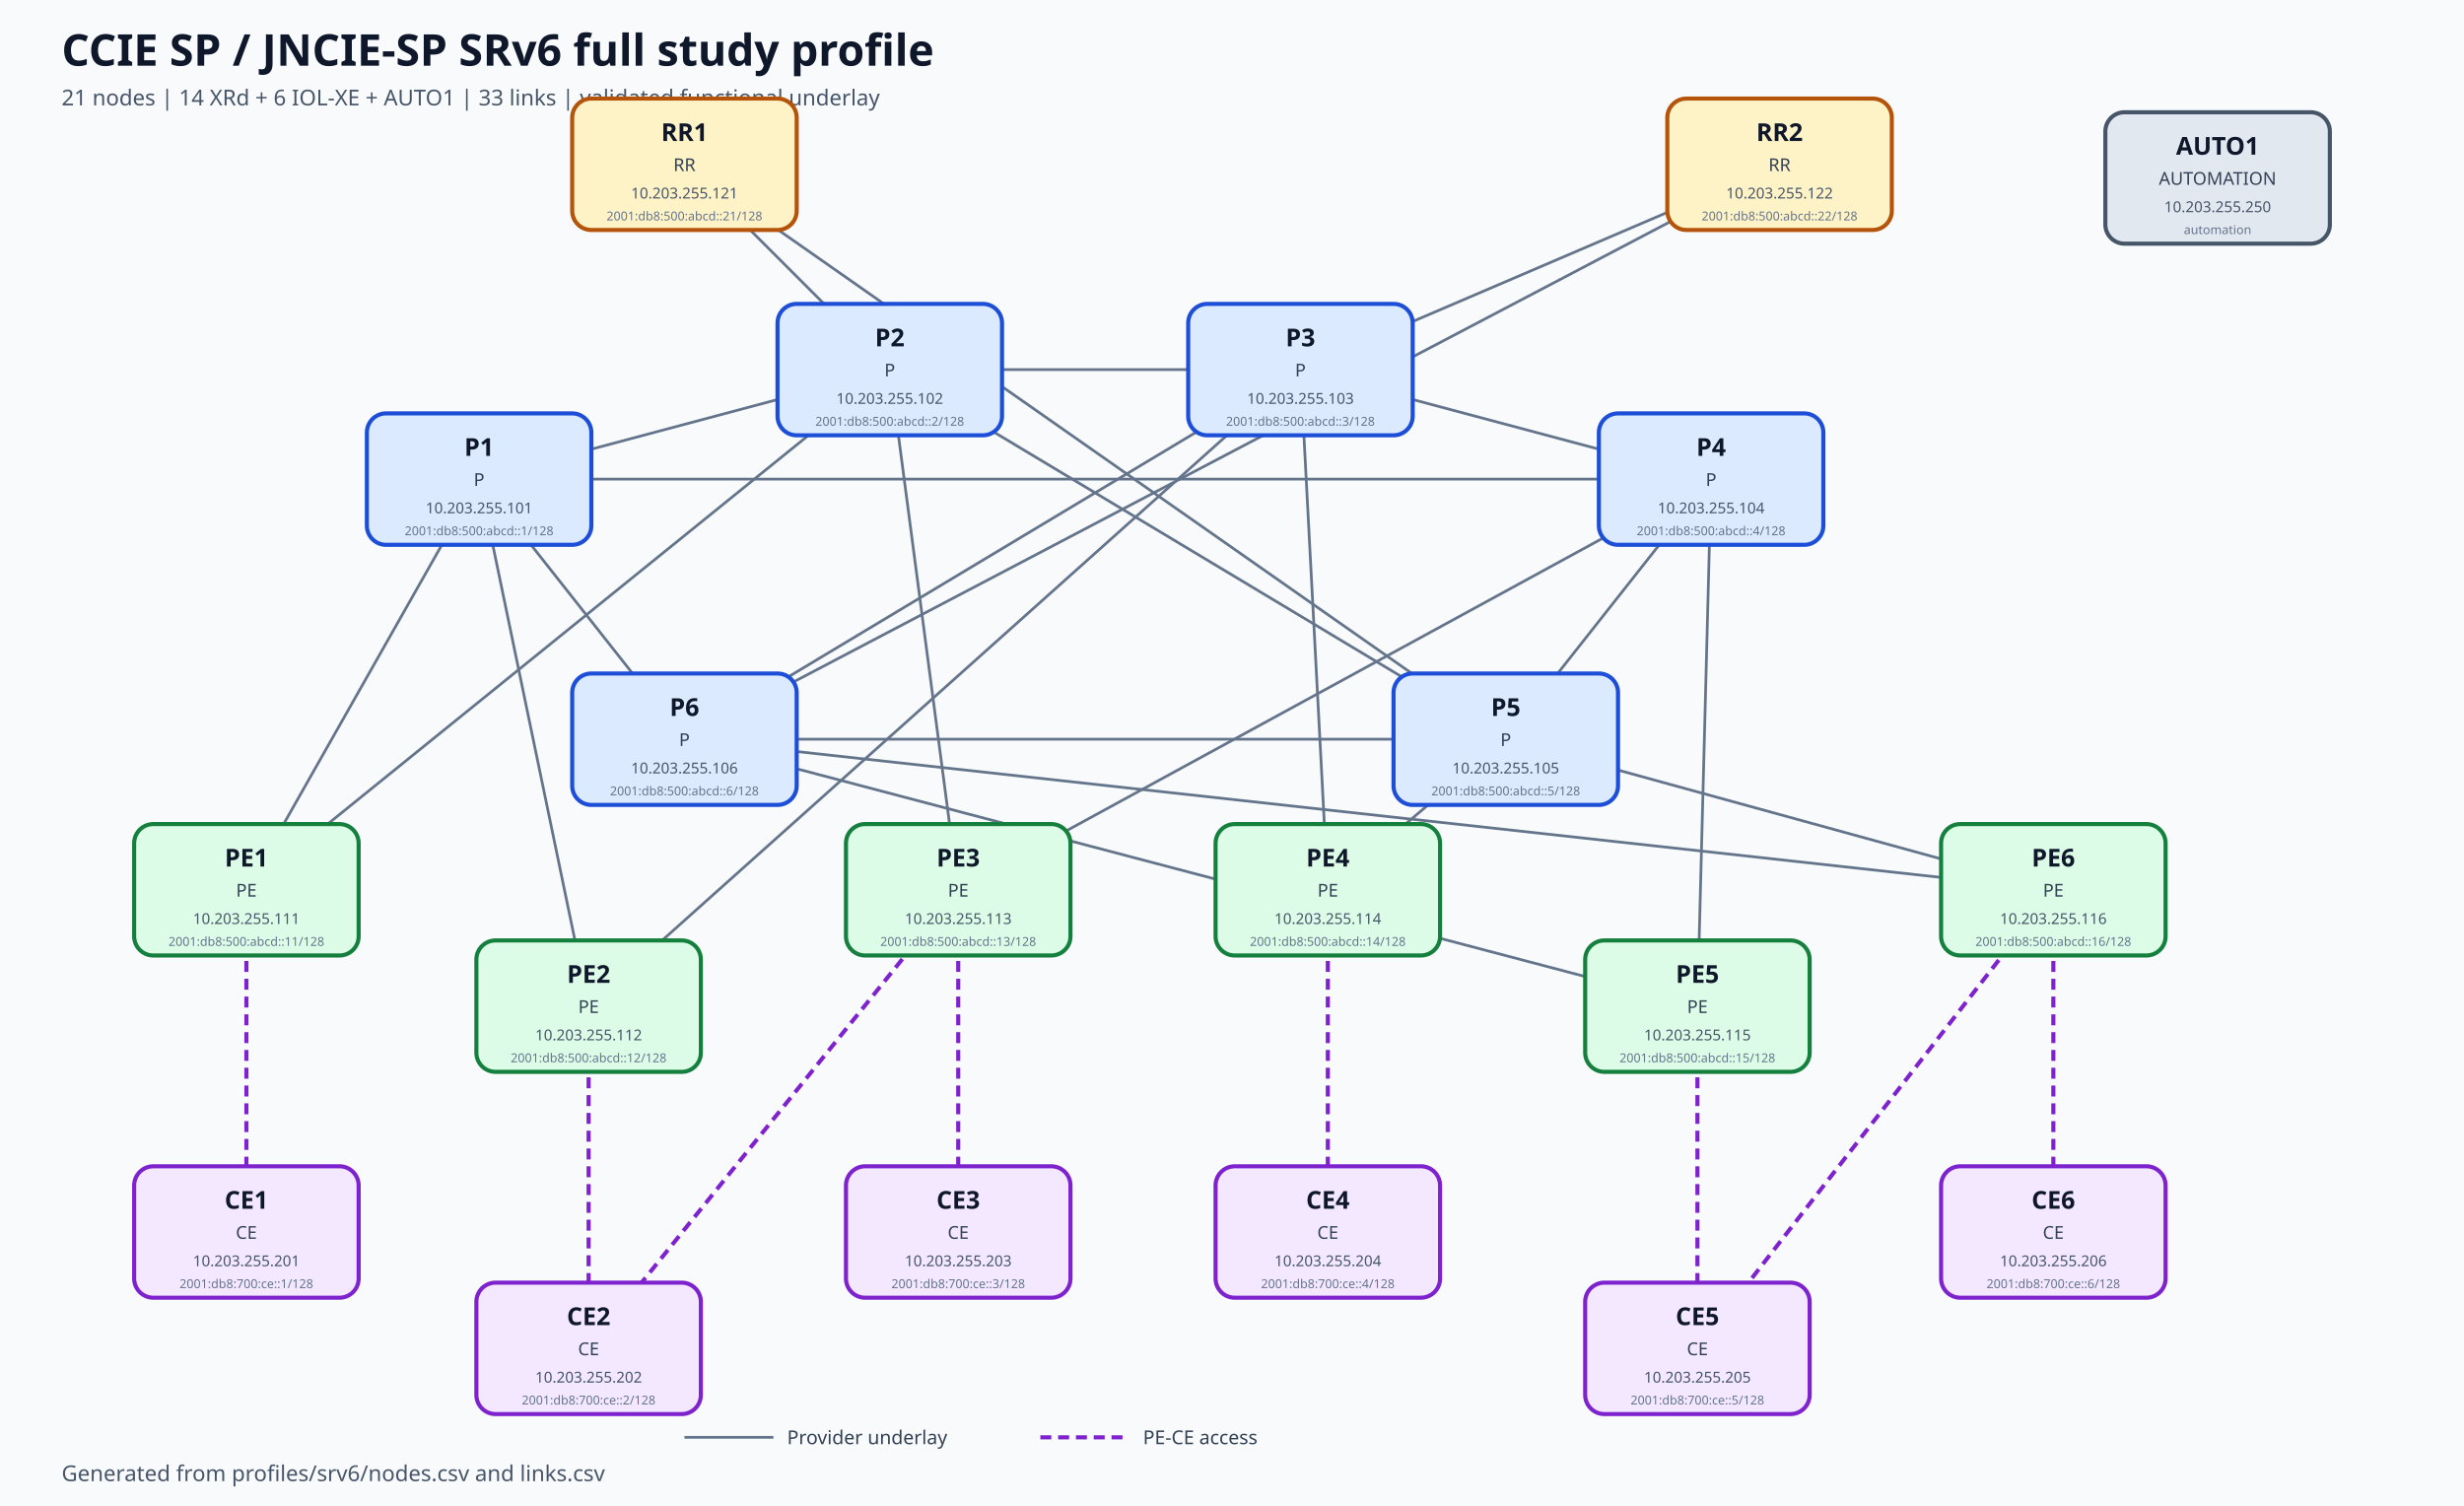
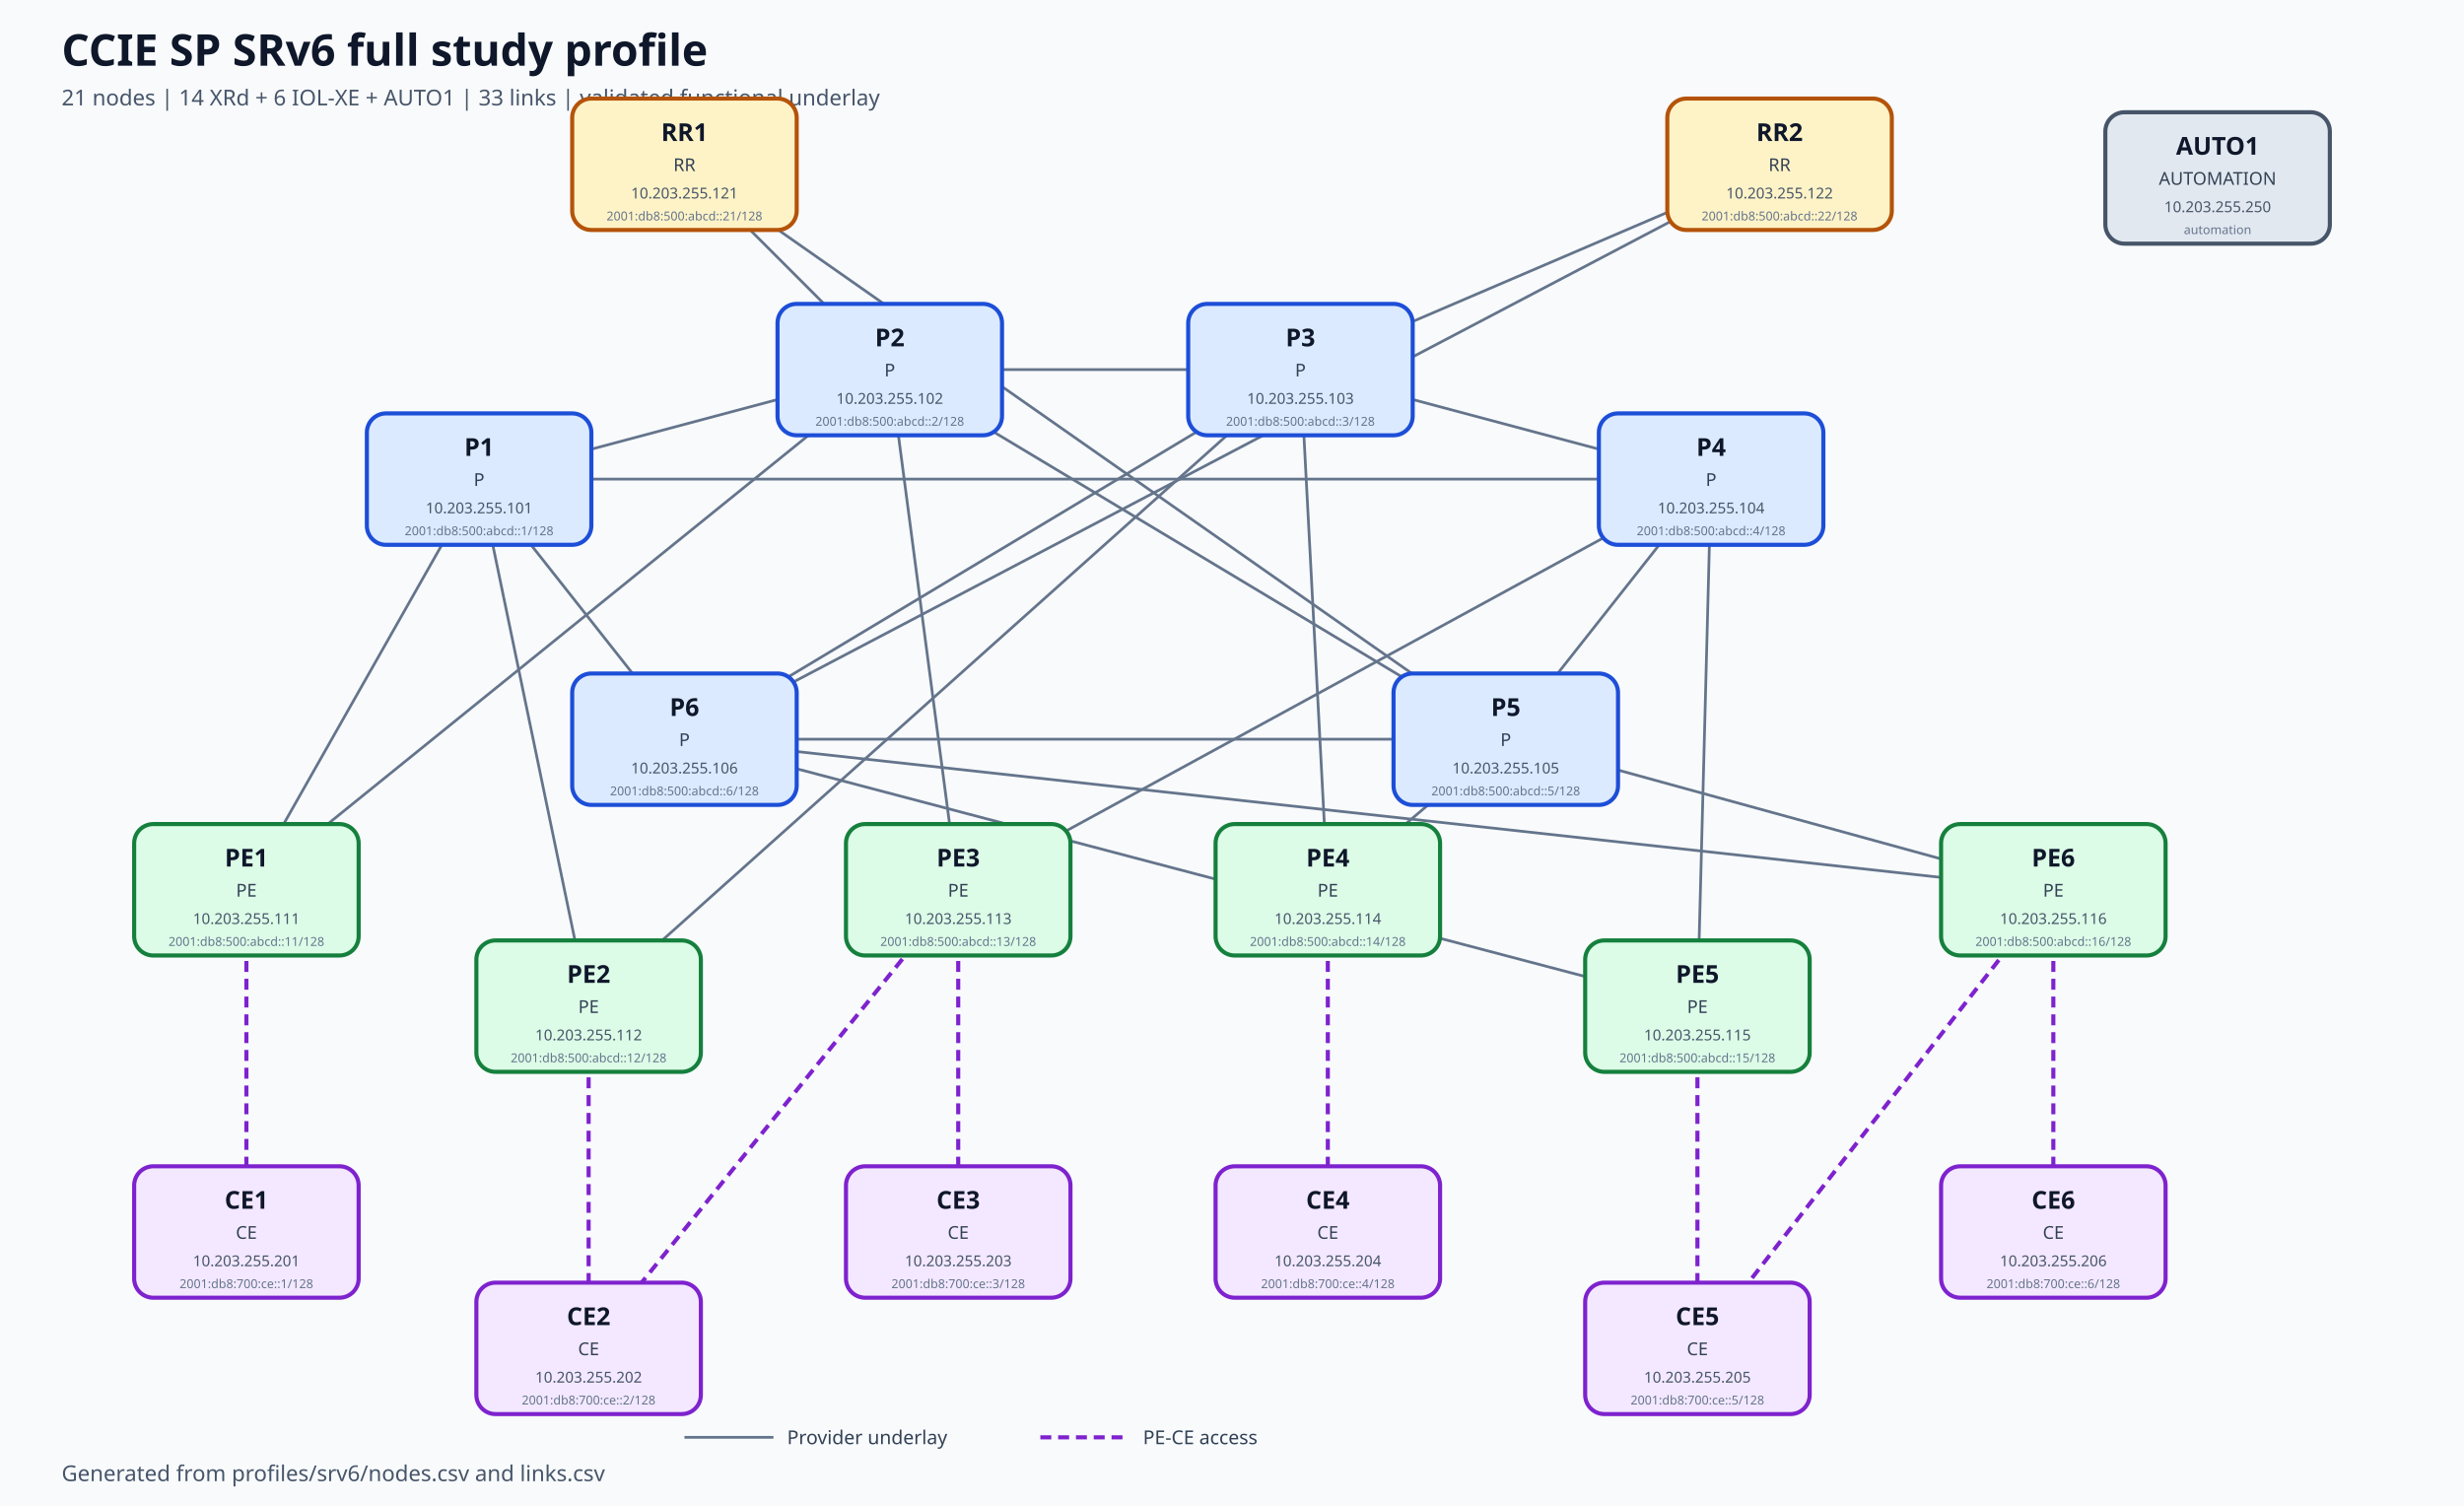
<svg xmlns="http://www.w3.org/2000/svg" width="1800" height="1100" viewBox="0 0 1800 1100">
  <style>.bg{fill:#f8fafc}.title{font:700 32px system-ui;fill:#0f172a}.subtitle{font:16px system-ui;fill:#475569}.name{font:700 18px system-ui;text-anchor:middle;fill:#0f172a}.role{font:13px system-ui;text-anchor:middle;fill:#334155}.ip{font:11px ui-monospace;text-anchor:middle;fill:#475569}.tiny{font:9px ui-monospace;text-anchor:middle;fill:#64748b}.legend{font:14px system-ui;fill:#334155}</style>
  <rect class="bg" width="100%" height="100%" />
-   <text x="45" y="48" class="title">CCIE SP / JNCIE-SP SRv6 full study profile</text>
+   <text x="45" y="48" class="title">CCIE SP SRv6 full study profile</text>
  <text x="45" y="77" class="subtitle">21 nodes | 14 XRd + 6 IOL-XE + AUTO1 | 33 links | validated functional underlay</text>
  <line x1="350" y1="350" x2="650" y2="270" stroke="#64748b" stroke-width="2" />
  <line x1="650" y1="270" x2="950" y2="270" stroke="#64748b" stroke-width="2" />
  <line x1="950" y1="270" x2="1250" y2="350" stroke="#64748b" stroke-width="2" />
  <line x1="1250" y1="350" x2="1100" y2="540" stroke="#64748b" stroke-width="2" />
  <line x1="1100" y1="540" x2="500" y2="540" stroke="#64748b" stroke-width="2" />
  <line x1="500" y1="540" x2="350" y2="350" stroke="#64748b" stroke-width="2" />
  <line x1="350" y1="350" x2="1250" y2="350" stroke="#64748b" stroke-width="2" />
  <line x1="650" y1="270" x2="1100" y2="540" stroke="#64748b" stroke-width="2" />
  <line x1="950" y1="270" x2="500" y2="540" stroke="#64748b" stroke-width="2" />
  <line x1="180" y1="650" x2="350" y2="350" stroke="#64748b" stroke-width="2" />
  <line x1="180" y1="650" x2="650" y2="270" stroke="#64748b" stroke-width="2" />
  <line x1="430" y1="735" x2="350" y2="350" stroke="#64748b" stroke-width="2" />
  <line x1="430" y1="735" x2="950" y2="270" stroke="#64748b" stroke-width="2" />
  <line x1="700" y1="650" x2="650" y2="270" stroke="#64748b" stroke-width="2" />
  <line x1="700" y1="650" x2="1250" y2="350" stroke="#64748b" stroke-width="2" />
  <line x1="970" y1="650" x2="950" y2="270" stroke="#64748b" stroke-width="2" />
  <line x1="970" y1="650" x2="1100" y2="540" stroke="#64748b" stroke-width="2" />
  <line x1="1240" y1="735" x2="1250" y2="350" stroke="#64748b" stroke-width="2" />
  <line x1="1240" y1="735" x2="500" y2="540" stroke="#64748b" stroke-width="2" />
  <line x1="1500" y1="650" x2="1100" y2="540" stroke="#64748b" stroke-width="2" />
  <line x1="1500" y1="650" x2="500" y2="540" stroke="#64748b" stroke-width="2" />
  <line x1="500" y1="120" x2="650" y2="270" stroke="#64748b" stroke-width="2" />
  <line x1="500" y1="120" x2="1100" y2="540" stroke="#64748b" stroke-width="2" />
  <line x1="1300" y1="120" x2="950" y2="270" stroke="#64748b" stroke-width="2" />
  <line x1="1300" y1="120" x2="500" y2="540" stroke="#64748b" stroke-width="2" />
  <line x1="180" y1="650" x2="180" y2="900" stroke="#7e22ce" stroke-width="3" stroke-dasharray="8 5" />
  <line x1="430" y1="735" x2="430" y2="985" stroke="#7e22ce" stroke-width="3" stroke-dasharray="8 5" />
  <line x1="700" y1="650" x2="700" y2="900" stroke="#7e22ce" stroke-width="3" stroke-dasharray="8 5" />
  <line x1="970" y1="650" x2="970" y2="900" stroke="#7e22ce" stroke-width="3" stroke-dasharray="8 5" />
  <line x1="1240" y1="735" x2="1240" y2="985" stroke="#7e22ce" stroke-width="3" stroke-dasharray="8 5" />
  <line x1="1500" y1="650" x2="1500" y2="900" stroke="#7e22ce" stroke-width="3" stroke-dasharray="8 5" />
  <line x1="700" y1="650" x2="430" y2="985" stroke="#7e22ce" stroke-width="3" stroke-dasharray="8 5" />
  <line x1="1500" y1="650" x2="1240" y2="985" stroke="#7e22ce" stroke-width="3" stroke-dasharray="8 5" />
  <g>
    <rect x="268" y="302" width="164" height="96" rx="14" fill="#dbeafe" stroke="#1d4ed8" stroke-width="3" />
    <text x="350" y="333" class="name">P1</text>
    <text x="350" y="355" class="role">P</text>
    <text x="350" y="375" class="ip">10.203.255.101</text>
    <text x="350" y="391" class="tiny">2001:db8:500:abcd::1/128</text>
  </g>
  <g>
    <rect x="568" y="222" width="164" height="96" rx="14" fill="#dbeafe" stroke="#1d4ed8" stroke-width="3" />
    <text x="650" y="253" class="name">P2</text>
    <text x="650" y="275" class="role">P</text>
    <text x="650" y="295" class="ip">10.203.255.102</text>
    <text x="650" y="311" class="tiny">2001:db8:500:abcd::2/128</text>
  </g>
  <g>
    <rect x="868" y="222" width="164" height="96" rx="14" fill="#dbeafe" stroke="#1d4ed8" stroke-width="3" />
    <text x="950" y="253" class="name">P3</text>
    <text x="950" y="275" class="role">P</text>
    <text x="950" y="295" class="ip">10.203.255.103</text>
    <text x="950" y="311" class="tiny">2001:db8:500:abcd::3/128</text>
  </g>
  <g>
    <rect x="1168" y="302" width="164" height="96" rx="14" fill="#dbeafe" stroke="#1d4ed8" stroke-width="3" />
    <text x="1250" y="333" class="name">P4</text>
    <text x="1250" y="355" class="role">P</text>
    <text x="1250" y="375" class="ip">10.203.255.104</text>
    <text x="1250" y="391" class="tiny">2001:db8:500:abcd::4/128</text>
  </g>
  <g>
    <rect x="1018" y="492" width="164" height="96" rx="14" fill="#dbeafe" stroke="#1d4ed8" stroke-width="3" />
    <text x="1100" y="523" class="name">P5</text>
    <text x="1100" y="545" class="role">P</text>
    <text x="1100" y="565" class="ip">10.203.255.105</text>
    <text x="1100" y="581" class="tiny">2001:db8:500:abcd::5/128</text>
  </g>
  <g>
    <rect x="418" y="492" width="164" height="96" rx="14" fill="#dbeafe" stroke="#1d4ed8" stroke-width="3" />
    <text x="500" y="523" class="name">P6</text>
    <text x="500" y="545" class="role">P</text>
    <text x="500" y="565" class="ip">10.203.255.106</text>
    <text x="500" y="581" class="tiny">2001:db8:500:abcd::6/128</text>
  </g>
  <g>
    <rect x="98" y="602" width="164" height="96" rx="14" fill="#dcfce7" stroke="#15803d" stroke-width="3" />
    <text x="180" y="633" class="name">PE1</text>
    <text x="180" y="655" class="role">PE</text>
    <text x="180" y="675" class="ip">10.203.255.111</text>
    <text x="180" y="691" class="tiny">2001:db8:500:abcd::11/128</text>
  </g>
  <g>
    <rect x="348" y="687" width="164" height="96" rx="14" fill="#dcfce7" stroke="#15803d" stroke-width="3" />
    <text x="430" y="718" class="name">PE2</text>
    <text x="430" y="740" class="role">PE</text>
    <text x="430" y="760" class="ip">10.203.255.112</text>
    <text x="430" y="776" class="tiny">2001:db8:500:abcd::12/128</text>
  </g>
  <g>
    <rect x="618" y="602" width="164" height="96" rx="14" fill="#dcfce7" stroke="#15803d" stroke-width="3" />
    <text x="700" y="633" class="name">PE3</text>
    <text x="700" y="655" class="role">PE</text>
    <text x="700" y="675" class="ip">10.203.255.113</text>
    <text x="700" y="691" class="tiny">2001:db8:500:abcd::13/128</text>
  </g>
  <g>
    <rect x="888" y="602" width="164" height="96" rx="14" fill="#dcfce7" stroke="#15803d" stroke-width="3" />
    <text x="970" y="633" class="name">PE4</text>
    <text x="970" y="655" class="role">PE</text>
    <text x="970" y="675" class="ip">10.203.255.114</text>
    <text x="970" y="691" class="tiny">2001:db8:500:abcd::14/128</text>
  </g>
  <g>
    <rect x="1158" y="687" width="164" height="96" rx="14" fill="#dcfce7" stroke="#15803d" stroke-width="3" />
    <text x="1240" y="718" class="name">PE5</text>
    <text x="1240" y="740" class="role">PE</text>
    <text x="1240" y="760" class="ip">10.203.255.115</text>
    <text x="1240" y="776" class="tiny">2001:db8:500:abcd::15/128</text>
  </g>
  <g>
    <rect x="1418" y="602" width="164" height="96" rx="14" fill="#dcfce7" stroke="#15803d" stroke-width="3" />
    <text x="1500" y="633" class="name">PE6</text>
    <text x="1500" y="655" class="role">PE</text>
    <text x="1500" y="675" class="ip">10.203.255.116</text>
    <text x="1500" y="691" class="tiny">2001:db8:500:abcd::16/128</text>
  </g>
  <g>
    <rect x="418" y="72" width="164" height="96" rx="14" fill="#fef3c7" stroke="#b45309" stroke-width="3" />
    <text x="500" y="103" class="name">RR1</text>
    <text x="500" y="125" class="role">RR</text>
    <text x="500" y="145" class="ip">10.203.255.121</text>
    <text x="500" y="161" class="tiny">2001:db8:500:abcd::21/128</text>
  </g>
  <g>
    <rect x="1218" y="72" width="164" height="96" rx="14" fill="#fef3c7" stroke="#b45309" stroke-width="3" />
    <text x="1300" y="103" class="name">RR2</text>
    <text x="1300" y="125" class="role">RR</text>
    <text x="1300" y="145" class="ip">10.203.255.122</text>
    <text x="1300" y="161" class="tiny">2001:db8:500:abcd::22/128</text>
  </g>
  <g>
    <rect x="98" y="852" width="164" height="96" rx="14" fill="#f3e8ff" stroke="#7e22ce" stroke-width="3" />
    <text x="180" y="883" class="name">CE1</text>
    <text x="180" y="905" class="role">CE</text>
    <text x="180" y="925" class="ip">10.203.255.201</text>
    <text x="180" y="941" class="tiny">2001:db8:700:ce::1/128</text>
  </g>
  <g>
    <rect x="348" y="937" width="164" height="96" rx="14" fill="#f3e8ff" stroke="#7e22ce" stroke-width="3" />
    <text x="430" y="968" class="name">CE2</text>
    <text x="430" y="990" class="role">CE</text>
    <text x="430" y="1010" class="ip">10.203.255.202</text>
    <text x="430" y="1026" class="tiny">2001:db8:700:ce::2/128</text>
  </g>
  <g>
    <rect x="618" y="852" width="164" height="96" rx="14" fill="#f3e8ff" stroke="#7e22ce" stroke-width="3" />
    <text x="700" y="883" class="name">CE3</text>
    <text x="700" y="905" class="role">CE</text>
    <text x="700" y="925" class="ip">10.203.255.203</text>
    <text x="700" y="941" class="tiny">2001:db8:700:ce::3/128</text>
  </g>
  <g>
    <rect x="888" y="852" width="164" height="96" rx="14" fill="#f3e8ff" stroke="#7e22ce" stroke-width="3" />
    <text x="970" y="883" class="name">CE4</text>
    <text x="970" y="905" class="role">CE</text>
    <text x="970" y="925" class="ip">10.203.255.204</text>
    <text x="970" y="941" class="tiny">2001:db8:700:ce::4/128</text>
  </g>
  <g>
    <rect x="1158" y="937" width="164" height="96" rx="14" fill="#f3e8ff" stroke="#7e22ce" stroke-width="3" />
    <text x="1240" y="968" class="name">CE5</text>
    <text x="1240" y="990" class="role">CE</text>
    <text x="1240" y="1010" class="ip">10.203.255.205</text>
    <text x="1240" y="1026" class="tiny">2001:db8:700:ce::5/128</text>
  </g>
  <g>
    <rect x="1418" y="852" width="164" height="96" rx="14" fill="#f3e8ff" stroke="#7e22ce" stroke-width="3" />
    <text x="1500" y="883" class="name">CE6</text>
    <text x="1500" y="905" class="role">CE</text>
    <text x="1500" y="925" class="ip">10.203.255.206</text>
    <text x="1500" y="941" class="tiny">2001:db8:700:ce::6/128</text>
  </g>
  <g>
    <rect x="1538" y="82" width="164" height="96" rx="14" fill="#e2e8f0" stroke="#475569" stroke-width="3" />
    <text x="1620" y="113" class="name">AUTO1</text>
    <text x="1620" y="135" class="role">AUTOMATION</text>
    <text x="1620" y="155" class="ip">10.203.255.250</text>
    <text x="1620" y="171" class="tiny">automation</text>
  </g>
  <line x1="500" y1="1050" x2="565" y2="1050" stroke="#64748b" stroke-width="2" />
  <text x="575" y="1055" class="legend">Provider underlay</text>
  <line x1="760" y1="1050" x2="825" y2="1050" stroke="#7e22ce" stroke-width="3" stroke-dasharray="8 5" />
  <text x="835" y="1055" class="legend">PE-CE access</text>
  <text x="45" y="1082" class="subtitle">Generated from profiles/srv6/nodes.csv and links.csv</text>
</svg>
